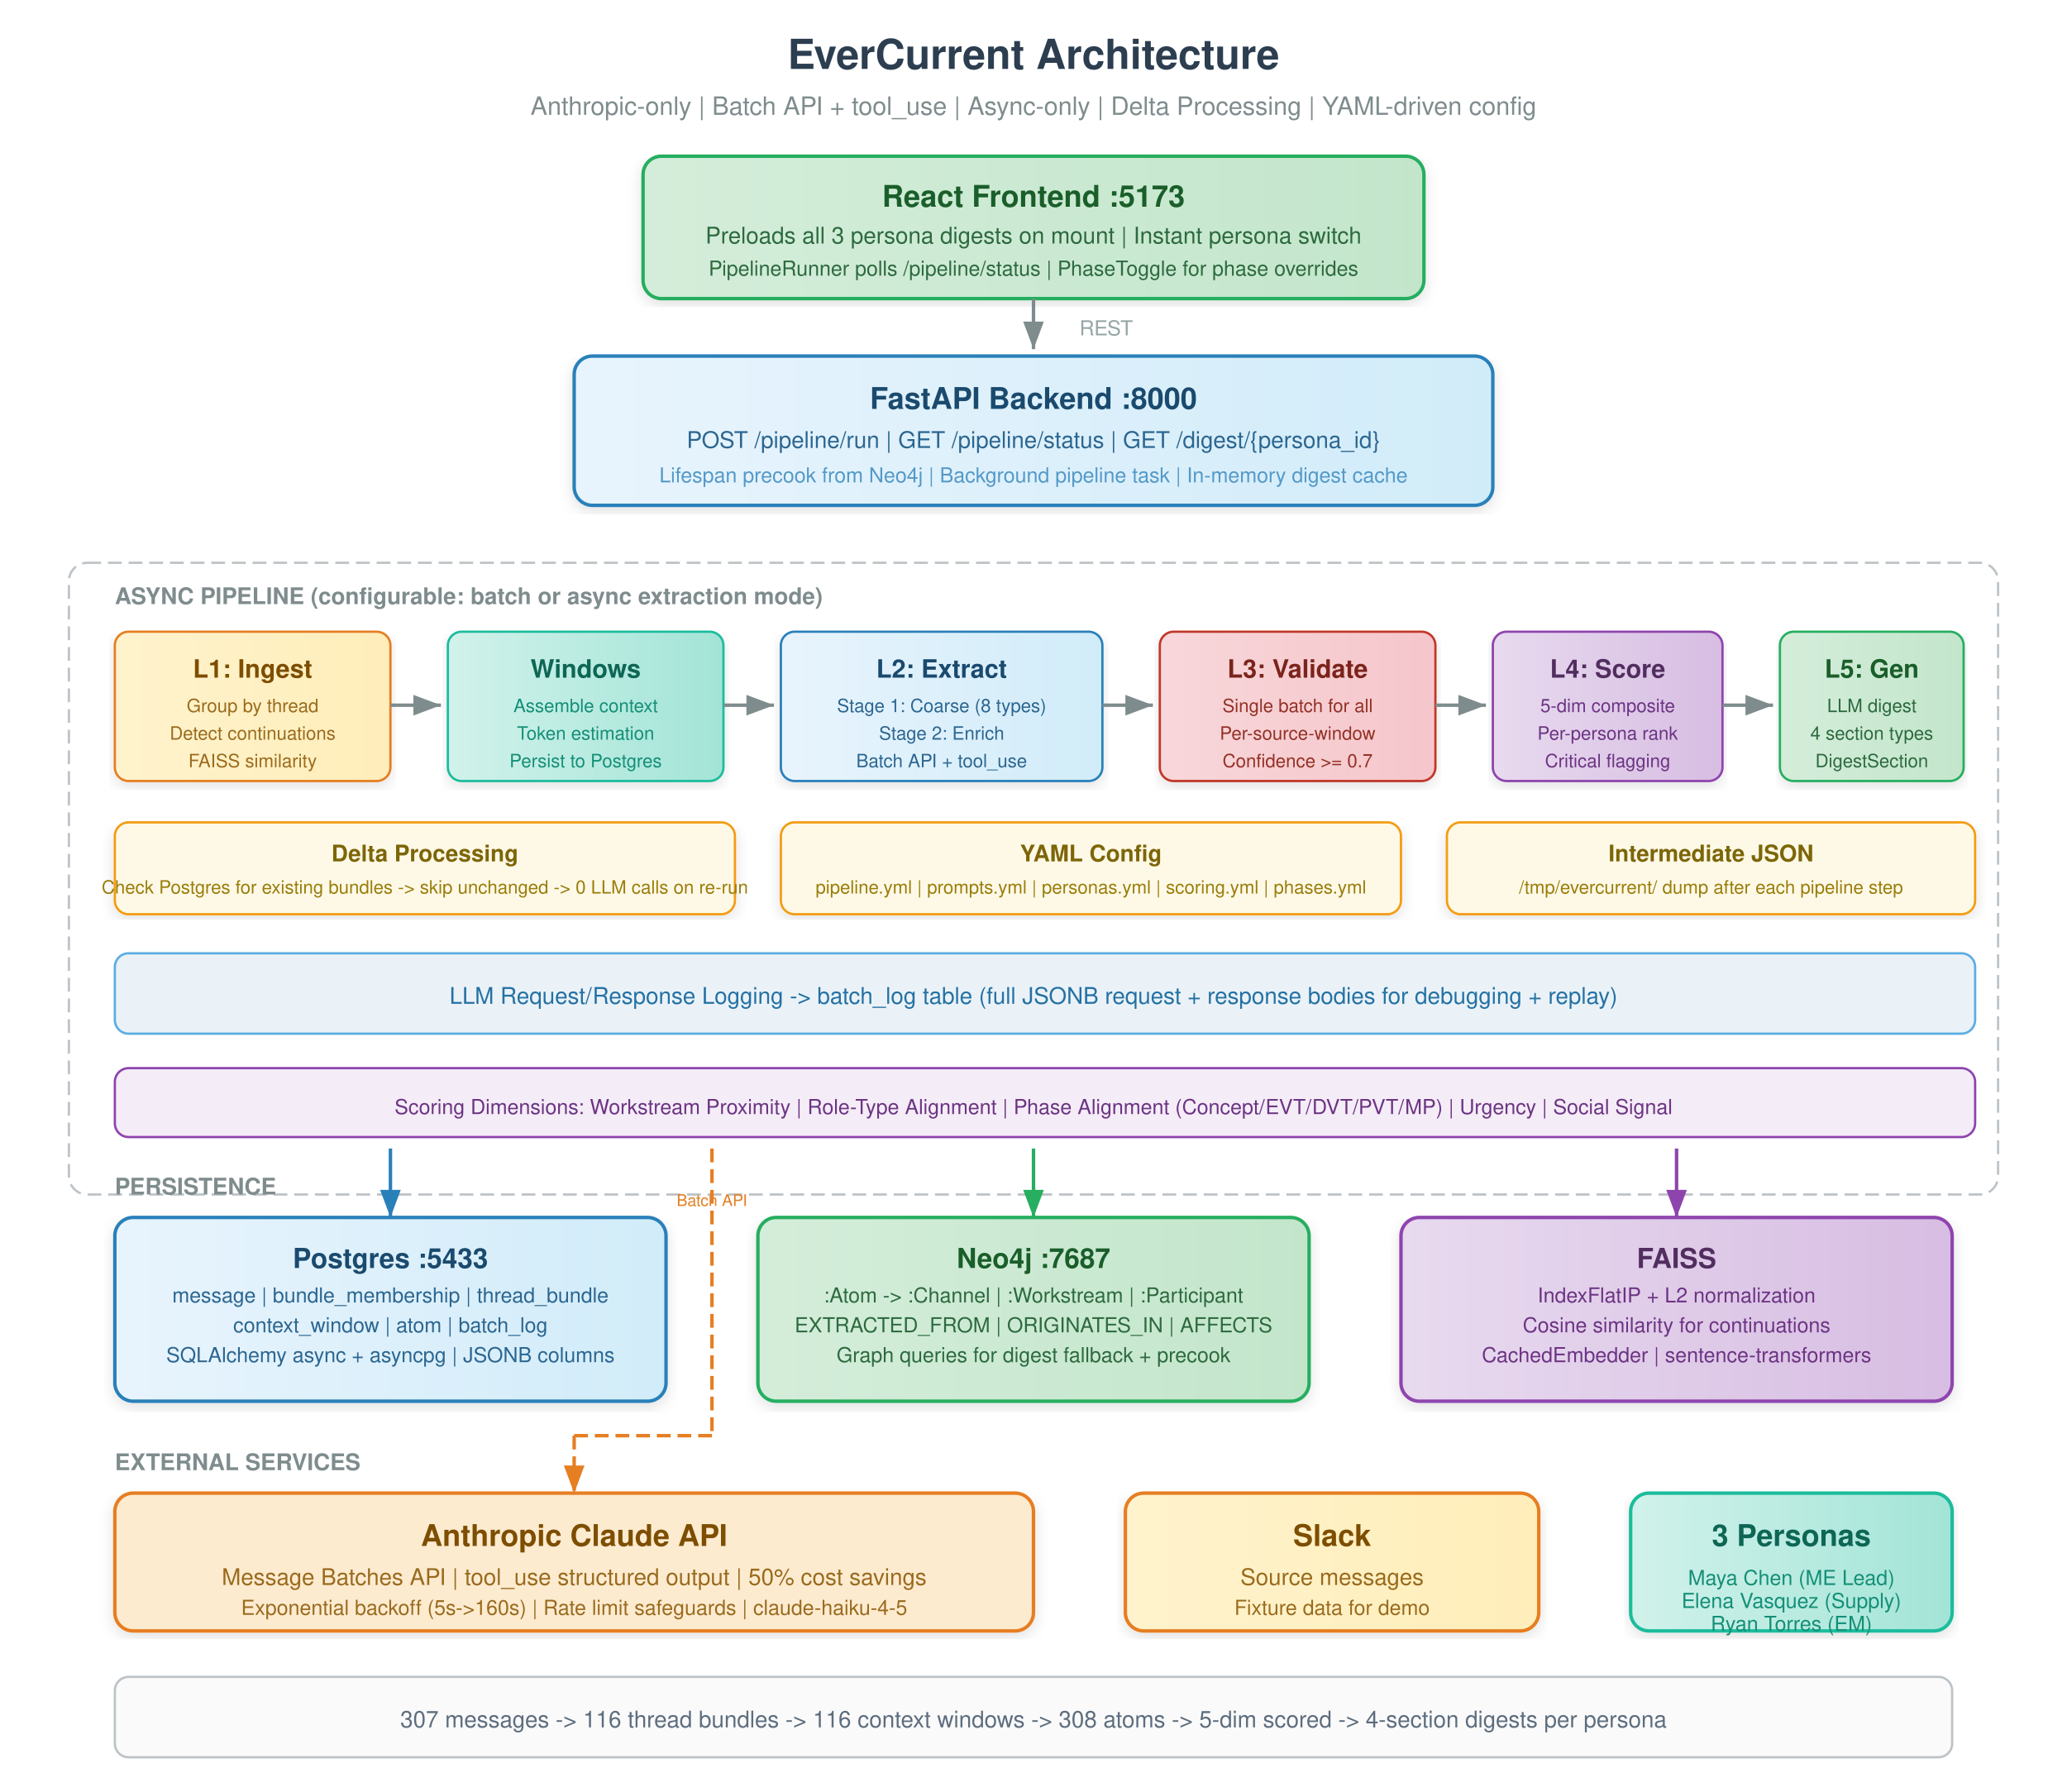
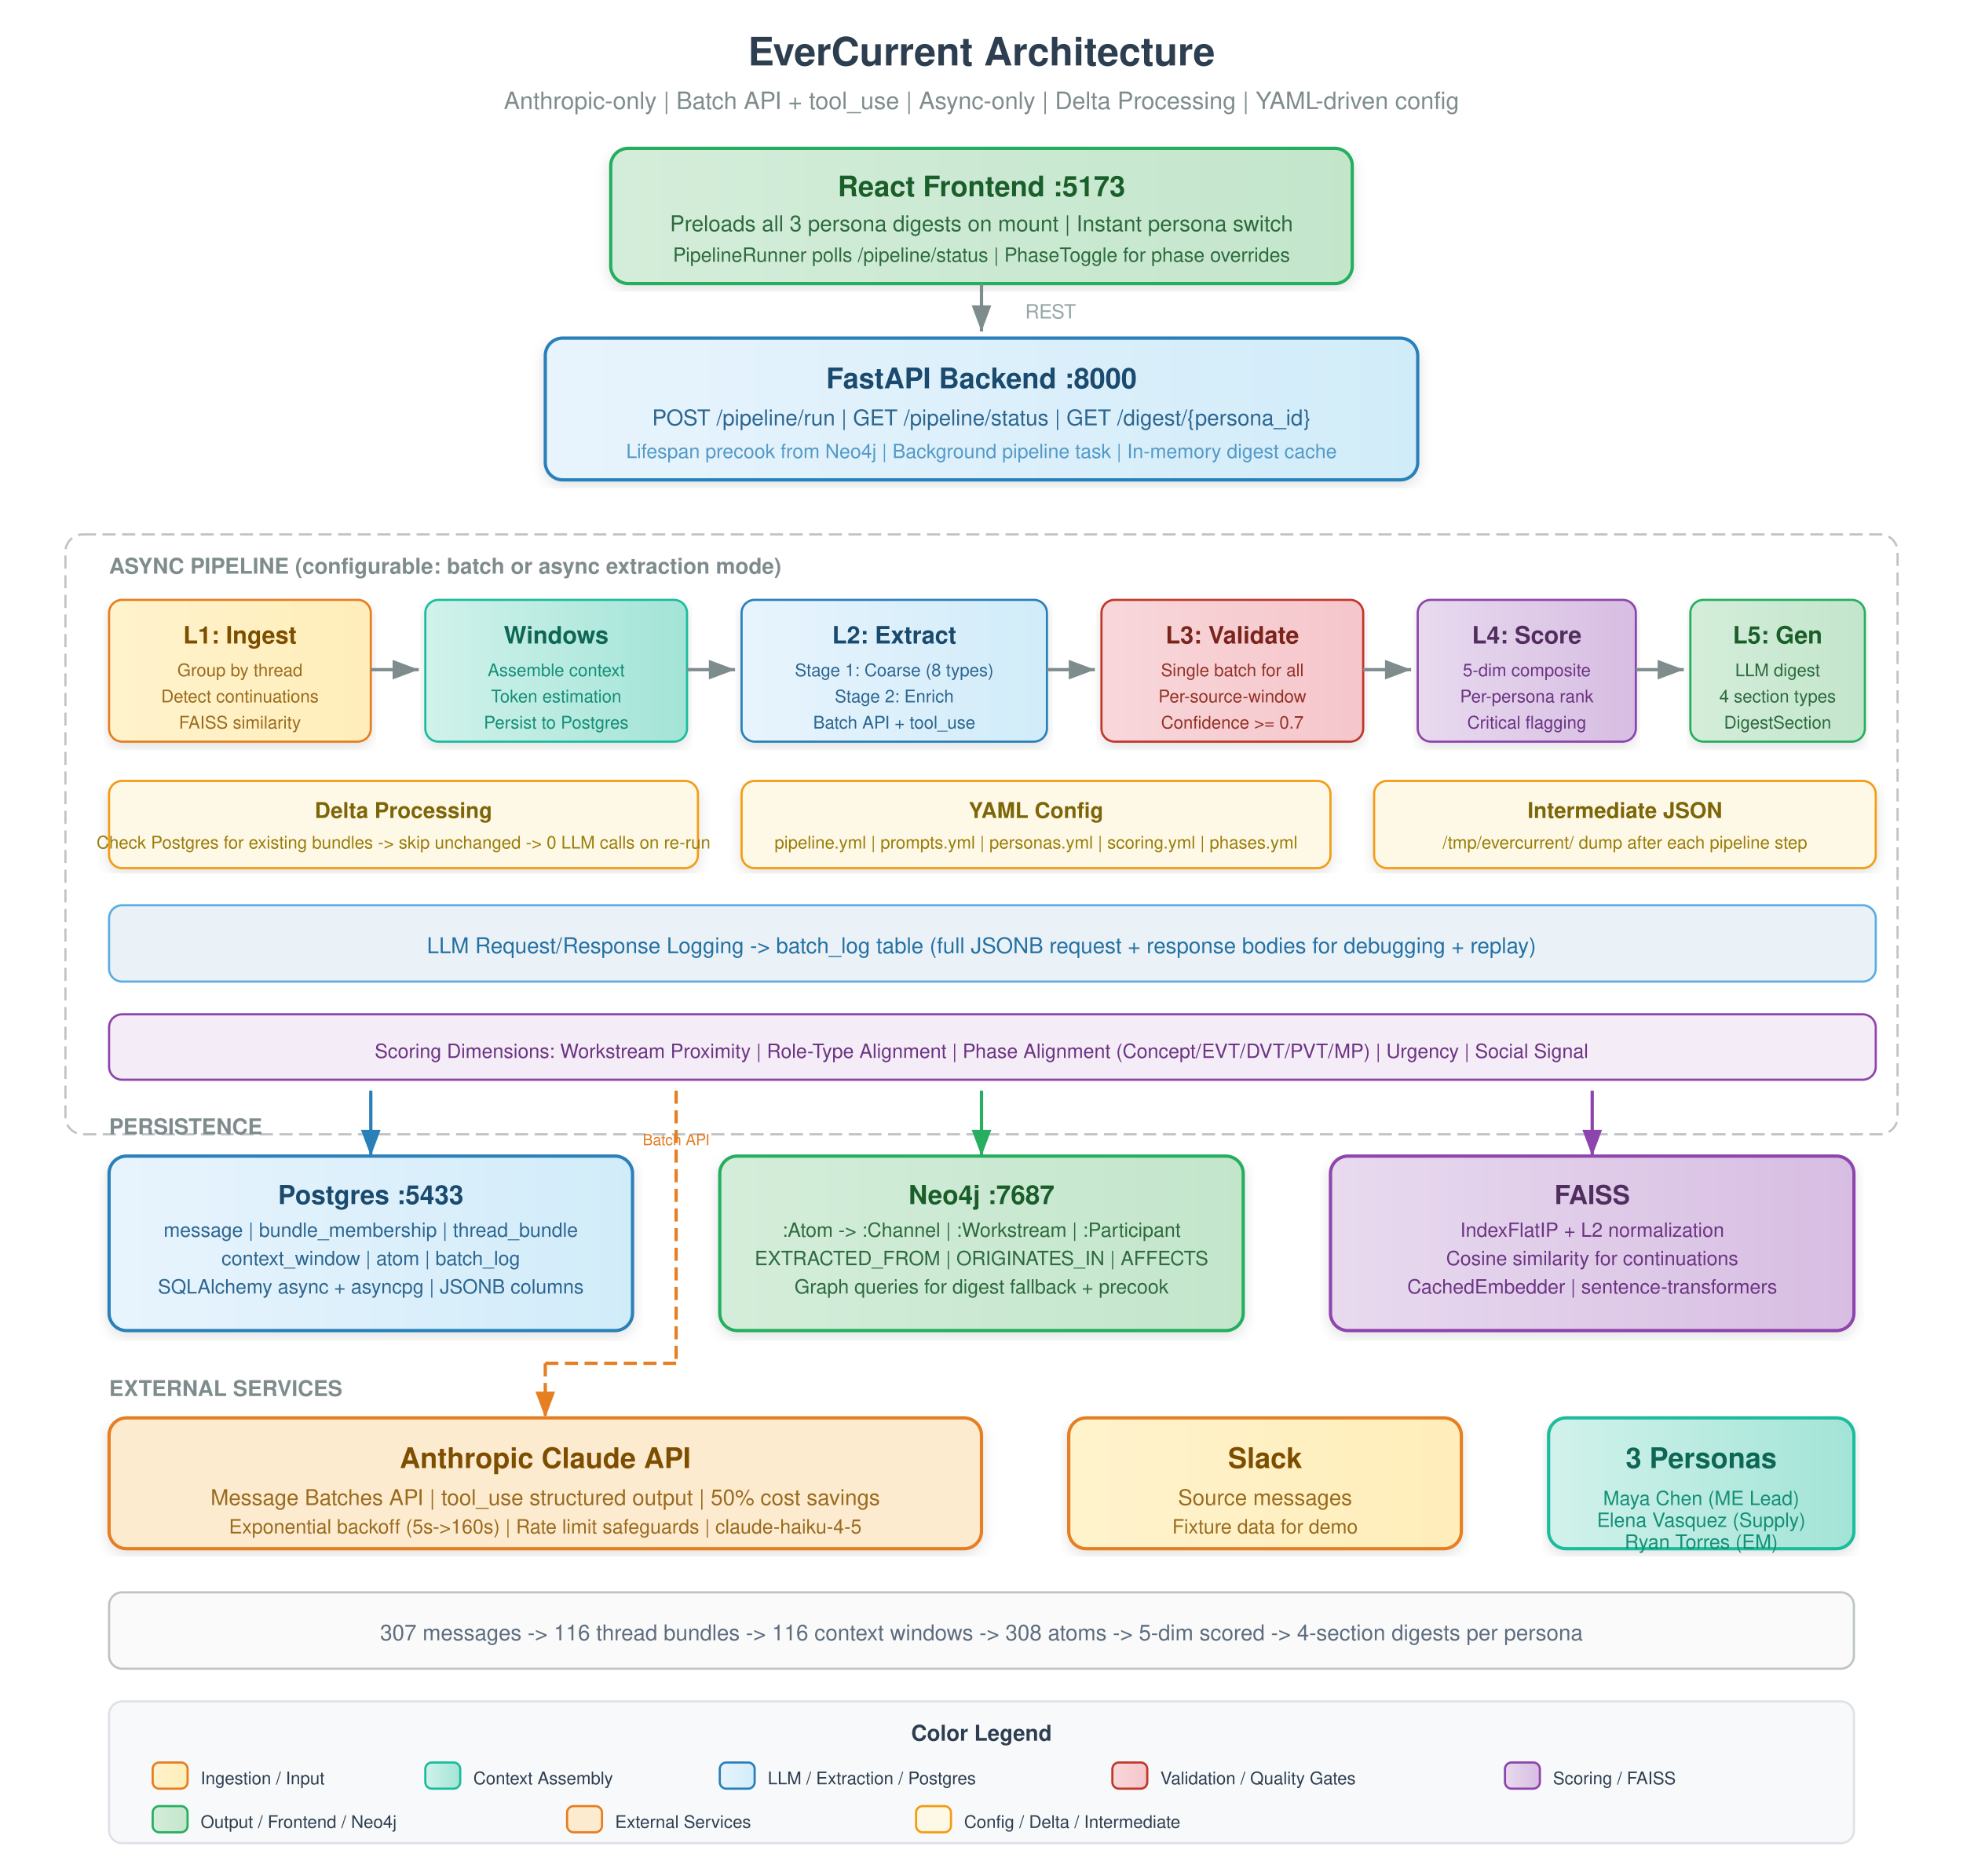
- <svg xmlns="http://www.w3.org/2000/svg" viewBox="0 0 900 780" font-family="'Segoe UI', Helvetica, Arial, sans-serif">
+ <svg xmlns="http://www.w3.org/2000/svg" viewBox="0 0 900 860" font-family="'Segoe UI', Helvetica, Arial, sans-serif">
  <defs>
    <linearGradient id="blueGrad" x1="0%" y1="0%" x2="100%" y2="0%">
      <stop offset="0%" stop-color="#e8f4fd" />
      <stop offset="100%" stop-color="#d1ecf9" />
    </linearGradient>
    <linearGradient id="greenGrad" x1="0%" y1="0%" x2="100%" y2="0%">
      <stop offset="0%" stop-color="#d4edda" />
      <stop offset="100%" stop-color="#c3e6cb" />
    </linearGradient>
    <linearGradient id="orangeGrad" x1="0%" y1="0%" x2="100%" y2="0%">
      <stop offset="0%" stop-color="#fff3cd" />
      <stop offset="100%" stop-color="#ffeeba" />
    </linearGradient>
    <linearGradient id="redGrad" x1="0%" y1="0%" x2="100%" y2="0%">
      <stop offset="0%" stop-color="#f8d7da" />
      <stop offset="100%" stop-color="#f5c6cb" />
    </linearGradient>
    <linearGradient id="purpleGrad" x1="0%" y1="0%" x2="100%" y2="0%">
      <stop offset="0%" stop-color="#e8daef" />
      <stop offset="100%" stop-color="#d7bde2" />
    </linearGradient>
    <linearGradient id="tealGrad" x1="0%" y1="0%" x2="100%" y2="0%">
      <stop offset="0%" stop-color="#d1f2eb" />
      <stop offset="100%" stop-color="#a3e4d7" />
    </linearGradient>
    <filter id="shadow" x="-2%" y="-2%" width="104%" height="108%">
      <feDropShadow dx="0" dy="2" stdDeviation="3" flood-opacity="0.12" />
    </filter>
    <marker id="arrow" markerWidth="8" markerHeight="6" refX="8" refY="3" orient="auto">
      <polygon points="0 0, 8 3, 0 6" fill="#7f8c8d" />
    </marker>
    <marker id="arrowBlue" markerWidth="8" markerHeight="6" refX="8" refY="3" orient="auto">
      <polygon points="0 0, 8 3, 0 6" fill="#2980b9" />
    </marker>
    <marker id="arrowOrange" markerWidth="8" markerHeight="6" refX="8" refY="3" orient="auto">
      <polygon points="0 0, 8 3, 0 6" fill="#e67e22" />
    </marker>
    <marker id="arrowGreen" markerWidth="8" markerHeight="6" refX="8" refY="3" orient="auto">
      <polygon points="0 0, 8 3, 0 6" fill="#27ae60" />
    </marker>
    <marker id="arrowPurple" markerWidth="8" markerHeight="6" refX="8" refY="3" orient="auto">
      <polygon points="0 0, 8 3, 0 6" fill="#8e44ad" />
    </marker>
  </defs>
  <text x="450" y="30" text-anchor="middle" font-size="18" font-weight="bold" fill="#2c3e50">EverCurrent Architecture</text>
  <text x="450" y="50" text-anchor="middle" font-size="11" fill="#7f8c8d">Anthropic-only | Batch API + tool_use | Async-only | Delta Processing | YAML-driven config</text>
  <rect x="280" y="68" width="340" height="62" rx="8" fill="url(#greenGrad)" stroke="#27ae60" stroke-width="1.5" filter="url(#shadow)" />
  <text x="450" y="90" text-anchor="middle" font-size="13" font-weight="bold" fill="#1a5e2a">React Frontend :5173</text>
  <text x="450" y="106" text-anchor="middle" font-size="10" fill="#2d6a3f">Preloads all 3 persona digests on mount | Instant persona switch</text>
  <text x="450" y="120" text-anchor="middle" font-size="9" fill="#2d6a3f">PipelineRunner polls /pipeline/status | PhaseToggle for phase overrides</text>
  <line x1="450" y1="130" x2="450" y2="152" stroke="#7f8c8d" stroke-width="1.5" marker-end="url(#arrow)" />
  <text x="470" y="146" font-size="9" fill="#95a5a6">REST</text>
  <rect x="250" y="155" width="400" height="65" rx="8" fill="url(#blueGrad)" stroke="#2980b9" stroke-width="1.5" filter="url(#shadow)" />
  <text x="450" y="178" text-anchor="middle" font-size="13" font-weight="bold" fill="#1a4a6e">FastAPI Backend :8000</text>
  <text x="450" y="195" text-anchor="middle" font-size="10" fill="#2c6690">POST /pipeline/run | GET /pipeline/status | GET /digest/{persona_id}</text>
  <text x="450" y="210" text-anchor="middle" font-size="9" fill="#5499c7">Lifespan precook from Neo4j | Background pipeline task | In-memory digest cache</text>
  <rect x="30" y="245" width="840" height="275" rx="8" fill="none" stroke="#bdc3c7" stroke-width="1" stroke-dasharray="6,3" />
  <text x="50" y="263" font-size="10" font-weight="bold" fill="#7f8c8d">ASYNC PIPELINE (configurable: batch or async extraction mode)</text>
  <rect x="50" y="275" width="120" height="65" rx="6" fill="url(#orangeGrad)" stroke="#e67e22" stroke-width="1" filter="url(#shadow)" />
  <text x="110" y="295" text-anchor="middle" font-size="11" font-weight="bold" fill="#7d4e00">L1: Ingest</text>
  <text x="110" y="310" text-anchor="middle" font-size="8" fill="#9a6b1e">Group by thread</text>
  <text x="110" y="322" text-anchor="middle" font-size="8" fill="#9a6b1e">Detect continuations</text>
  <text x="110" y="334" text-anchor="middle" font-size="8" fill="#9a6b1e">FAISS similarity</text>
  <line x1="170" y1="307" x2="192" y2="307" stroke="#7f8c8d" stroke-width="1.5" marker-end="url(#arrow)" />
  <rect x="195" y="275" width="120" height="65" rx="6" fill="url(#tealGrad)" stroke="#1abc9c" stroke-width="1" filter="url(#shadow)" />
  <text x="255" y="295" text-anchor="middle" font-size="11" font-weight="bold" fill="#0e6655">Windows</text>
  <text x="255" y="310" text-anchor="middle" font-size="8" fill="#148f77">Assemble context</text>
  <text x="255" y="322" text-anchor="middle" font-size="8" fill="#148f77">Token estimation</text>
  <text x="255" y="334" text-anchor="middle" font-size="8" fill="#148f77">Persist to Postgres</text>
  <line x1="315" y1="307" x2="337" y2="307" stroke="#7f8c8d" stroke-width="1.5" marker-end="url(#arrow)" />
  <rect x="340" y="275" width="140" height="65" rx="6" fill="url(#blueGrad)" stroke="#2980b9" stroke-width="1" filter="url(#shadow)" />
  <text x="410" y="295" text-anchor="middle" font-size="11" font-weight="bold" fill="#1a4a6e">L2: Extract</text>
  <text x="410" y="310" text-anchor="middle" font-size="8" fill="#2c6690">Stage 1: Coarse (8 types)</text>
  <text x="410" y="322" text-anchor="middle" font-size="8" fill="#2c6690">Stage 2: Enrich</text>
  <text x="410" y="334" text-anchor="middle" font-size="8" fill="#2c6690">Batch API + tool_use</text>
  <line x1="480" y1="307" x2="502" y2="307" stroke="#7f8c8d" stroke-width="1.5" marker-end="url(#arrow)" />
  <rect x="505" y="275" width="120" height="65" rx="6" fill="url(#redGrad)" stroke="#c0392b" stroke-width="1" filter="url(#shadow)" />
  <text x="565" y="295" text-anchor="middle" font-size="11" font-weight="bold" fill="#7b241c">L3: Validate</text>
  <text x="565" y="310" text-anchor="middle" font-size="8" fill="#943126">Single batch for all</text>
  <text x="565" y="322" text-anchor="middle" font-size="8" fill="#943126">Per-source-window</text>
  <text x="565" y="334" text-anchor="middle" font-size="8" fill="#943126">Confidence &gt;= 0.7</text>
  <line x1="625" y1="307" x2="647" y2="307" stroke="#7f8c8d" stroke-width="1.5" marker-end="url(#arrow)" />
  <rect x="650" y="275" width="100" height="65" rx="6" fill="url(#purpleGrad)" stroke="#8e44ad" stroke-width="1" filter="url(#shadow)" />
  <text x="700" y="295" text-anchor="middle" font-size="11" font-weight="bold" fill="#512e5f">L4: Score</text>
  <text x="700" y="310" text-anchor="middle" font-size="8" fill="#6c3483">5-dim composite</text>
  <text x="700" y="322" text-anchor="middle" font-size="8" fill="#6c3483">Per-persona rank</text>
  <text x="700" y="334" text-anchor="middle" font-size="8" fill="#6c3483">Critical flagging</text>
  <line x1="750" y1="307" x2="772" y2="307" stroke="#7f8c8d" stroke-width="1.5" marker-end="url(#arrow)" />
  <rect x="775" y="275" width="80" height="65" rx="6" fill="url(#greenGrad)" stroke="#27ae60" stroke-width="1" filter="url(#shadow)" />
  <text x="815" y="295" text-anchor="middle" font-size="11" font-weight="bold" fill="#1a5e2a">L5: Gen</text>
  <text x="815" y="310" text-anchor="middle" font-size="8" fill="#2d6a3f">LLM digest</text>
  <text x="815" y="322" text-anchor="middle" font-size="8" fill="#2d6a3f">4 section types</text>
  <text x="815" y="334" text-anchor="middle" font-size="8" fill="#2d6a3f">DigestSection</text>
  <rect x="50" y="358" width="270" height="40" rx="6" fill="#fef9e7" stroke="#f39c12" stroke-width="1" filter="url(#shadow)" />
  <text x="185" y="375" text-anchor="middle" font-size="10" font-weight="bold" fill="#7d6608">Delta Processing</text>
  <text x="185" y="389" text-anchor="middle" font-size="8" fill="#9a7d0a">Check Postgres for existing bundles -&gt; skip unchanged -&gt; 0 LLM calls on re-run</text>
  <rect x="340" y="358" width="270" height="40" rx="6" fill="#fef9e7" stroke="#f39c12" stroke-width="1" filter="url(#shadow)" />
  <text x="475" y="375" text-anchor="middle" font-size="10" font-weight="bold" fill="#7d6608">YAML Config</text>
  <text x="475" y="389" text-anchor="middle" font-size="8" fill="#9a7d0a">pipeline.yml | prompts.yml | personas.yml | scoring.yml | phases.yml</text>
  <rect x="630" y="358" width="230" height="40" rx="6" fill="#fef9e7" stroke="#f39c12" stroke-width="1" filter="url(#shadow)" />
  <text x="745" y="375" text-anchor="middle" font-size="10" font-weight="bold" fill="#7d6608">Intermediate JSON</text>
  <text x="745" y="389" text-anchor="middle" font-size="8" fill="#9a7d0a">/tmp/evercurrent/ dump after each pipeline step</text>
  <rect x="50" y="415" width="810" height="35" rx="6" fill="#eaf2f8" stroke="#5dade2" stroke-width="1" />
  <text x="450" y="437" text-anchor="middle" font-size="10" fill="#2471a3">LLM Request/Response Logging -&gt; batch_log table (full JSONB request + response bodies for debugging + replay)</text>
  <rect x="50" y="465" width="810" height="30" rx="6" fill="#f4ecf7" stroke="#8e44ad" stroke-width="1" />
  <text x="450" y="485" text-anchor="middle" font-size="9" fill="#6c3483">Scoring Dimensions: Workstream Proximity | Role-Type Alignment | Phase Alignment (Concept/EVT/DVT/PVT/MP) | Urgency | Social Signal</text>
  <text x="50" y="520" font-size="10" font-weight="bold" fill="#7f8c8d">PERSISTENCE</text>
  <rect x="50" y="530" width="240" height="80" rx="8" fill="url(#blueGrad)" stroke="#2980b9" stroke-width="1.5" filter="url(#shadow)" />
  <text x="170" y="552" text-anchor="middle" font-size="12" font-weight="bold" fill="#1a4a6e">Postgres :5433</text>
  <text x="170" y="567" text-anchor="middle" font-size="9" fill="#2c6690">message | bundle_membership | thread_bundle</text>
  <text x="170" y="580" text-anchor="middle" font-size="9" fill="#2c6690">context_window | atom | batch_log</text>
  <text x="170" y="593" text-anchor="middle" font-size="9" fill="#2c6690">SQLAlchemy async + asyncpg | JSONB columns</text>
  <rect x="330" y="530" width="240" height="80" rx="8" fill="url(#greenGrad)" stroke="#27ae60" stroke-width="1.5" filter="url(#shadow)" />
  <text x="450" y="552" text-anchor="middle" font-size="12" font-weight="bold" fill="#1a5e2a">Neo4j :7687</text>
  <text x="450" y="567" text-anchor="middle" font-size="9" fill="#2d6a3f">:Atom -&gt; :Channel | :Workstream | :Participant</text>
  <text x="450" y="580" text-anchor="middle" font-size="9" fill="#2d6a3f">EXTRACTED_FROM | ORIGINATES_IN | AFFECTS</text>
  <text x="450" y="593" text-anchor="middle" font-size="9" fill="#2d6a3f">Graph queries for digest fallback + precook</text>
  <rect x="610" y="530" width="240" height="80" rx="8" fill="url(#purpleGrad)" stroke="#8e44ad" stroke-width="1.5" filter="url(#shadow)" />
  <text x="730" y="552" text-anchor="middle" font-size="12" font-weight="bold" fill="#512e5f">FAISS</text>
  <text x="730" y="567" text-anchor="middle" font-size="9" fill="#6c3483">IndexFlatIP + L2 normalization</text>
  <text x="730" y="580" text-anchor="middle" font-size="9" fill="#6c3483">Cosine similarity for continuations</text>
  <text x="730" y="593" text-anchor="middle" font-size="9" fill="#6c3483">CachedEmbedder | sentence-transformers</text>
  <line x1="170" y1="500" x2="170" y2="530" stroke="#2980b9" stroke-width="1.5" marker-end="url(#arrowBlue)" />
  <line x1="450" y1="500" x2="450" y2="530" stroke="#27ae60" stroke-width="1.5" marker-end="url(#arrowGreen)" />
  <line x1="730" y1="500" x2="730" y2="530" stroke="#8e44ad" stroke-width="1.5" marker-end="url(#arrowPurple)" />
  <text x="50" y="640" font-size="10" font-weight="bold" fill="#7f8c8d">EXTERNAL SERVICES</text>
  <rect x="50" y="650" width="400" height="60" rx="8" fill="#fdebd0" stroke="#e67e22" stroke-width="1.5" filter="url(#shadow)" />
  <text x="250" y="673" text-anchor="middle" font-size="13" font-weight="bold" fill="#7d4e00">Anthropic Claude API</text>
  <text x="250" y="690" text-anchor="middle" font-size="10" fill="#9a6b1e">Message Batches API | tool_use structured output | 50% cost savings</text>
  <text x="250" y="703" text-anchor="middle" font-size="9" fill="#9a6b1e">Exponential backoff (5s-&gt;160s) | Rate limit safeguards | claude-haiku-4-5</text>
  <rect x="490" y="650" width="180" height="60" rx="8" fill="url(#orangeGrad)" stroke="#e67e22" stroke-width="1.5" filter="url(#shadow)" />
  <text x="580" y="673" text-anchor="middle" font-size="13" font-weight="bold" fill="#7d4e00">Slack</text>
  <text x="580" y="690" text-anchor="middle" font-size="10" fill="#9a6b1e">Source messages</text>
  <text x="580" y="703" text-anchor="middle" font-size="9" fill="#9a6b1e">Fixture data for demo</text>
  <rect x="710" y="650" width="140" height="60" rx="8" fill="url(#tealGrad)" stroke="#1abc9c" stroke-width="1.5" filter="url(#shadow)" />
  <text x="780" y="673" text-anchor="middle" font-size="13" font-weight="bold" fill="#0e6655">3 Personas</text>
  <text x="780" y="690" text-anchor="middle" font-size="9" fill="#148f77">Maya Chen (ME Lead)</text>
  <text x="780" y="700" text-anchor="middle" font-size="9" fill="#148f77">Elena Vasquez (Supply)</text>
  <text x="780" y="710" text-anchor="middle" font-size="9" fill="#148f77">Ryan Torres (EM)</text>
  <line x1="310" y1="500" x2="310" y2="625" stroke="#e67e22" stroke-width="1.5" stroke-dasharray="6,3" />
  <line x1="310" y1="625" x2="250" y2="625" stroke="#e67e22" stroke-width="1.5" stroke-dasharray="6,3" />
  <line x1="250" y1="625" x2="250" y2="650" stroke="#e67e22" stroke-width="1.5" stroke-dasharray="6,3" marker-end="url(#arrowOrange)" />
  <text x="310" y="525" text-anchor="middle" font-size="7" fill="#e67e22">Batch API</text>
  <rect x="50" y="730" width="800" height="35" rx="6" fill="#fafafa" stroke="#bdc3c7" stroke-width="1" />
  <text x="450" y="752" text-anchor="middle" font-size="10" fill="#5d6d7e">307 messages -&gt; 116 thread bundles -&gt; 116 context windows -&gt; 308 atoms -&gt; 5-dim scored -&gt; 4-section digests per persona</text>
+   <rect x="50" y="780" width="800" height="65" rx="6" fill="#f8f9fa" stroke="#dee2e6" stroke-width="1" />
+   <text x="450" y="798" text-anchor="middle" font-size="10" font-weight="bold" fill="#2c3e50">Color Legend</text>
+   <rect x="70" y="808" width="16" height="12" rx="3" fill="url(#orangeGrad)" stroke="#e67e22" stroke-width="1" />
+   <text x="92" y="818" font-size="8" fill="#2c3e50">Ingestion / Input</text>
+   <rect x="195" y="808" width="16" height="12" rx="3" fill="url(#tealGrad)" stroke="#1abc9c" stroke-width="1" />
+   <text x="217" y="818" font-size="8" fill="#2c3e50">Context Assembly</text>
+   <rect x="330" y="808" width="16" height="12" rx="3" fill="url(#blueGrad)" stroke="#2980b9" stroke-width="1" />
+   <text x="352" y="818" font-size="8" fill="#2c3e50">LLM / Extraction / Postgres</text>
+   <rect x="510" y="808" width="16" height="12" rx="3" fill="url(#redGrad)" stroke="#c0392b" stroke-width="1" />
+   <text x="532" y="818" font-size="8" fill="#2c3e50">Validation / Quality Gates</text>
+   <rect x="690" y="808" width="16" height="12" rx="3" fill="url(#purpleGrad)" stroke="#8e44ad" stroke-width="1" />
+   <text x="712" y="818" font-size="8" fill="#2c3e50">Scoring / FAISS</text>
+   <rect x="70" y="828" width="16" height="12" rx="3" fill="url(#greenGrad)" stroke="#27ae60" stroke-width="1" />
+   <text x="92" y="838" font-size="8" fill="#2c3e50">Output / Frontend / Neo4j</text>
+   <rect x="260" y="828" width="16" height="12" rx="3" fill="#fdebd0" stroke="#e67e22" stroke-width="1" />
+   <text x="282" y="838" font-size="8" fill="#2c3e50">External Services</text>
+   <rect x="420" y="828" width="16" height="12" rx="3" fill="#fef9e7" stroke="#f39c12" stroke-width="1" />
+   <text x="442" y="838" font-size="8" fill="#2c3e50">Config / Delta / Intermediate</text>
</svg>
